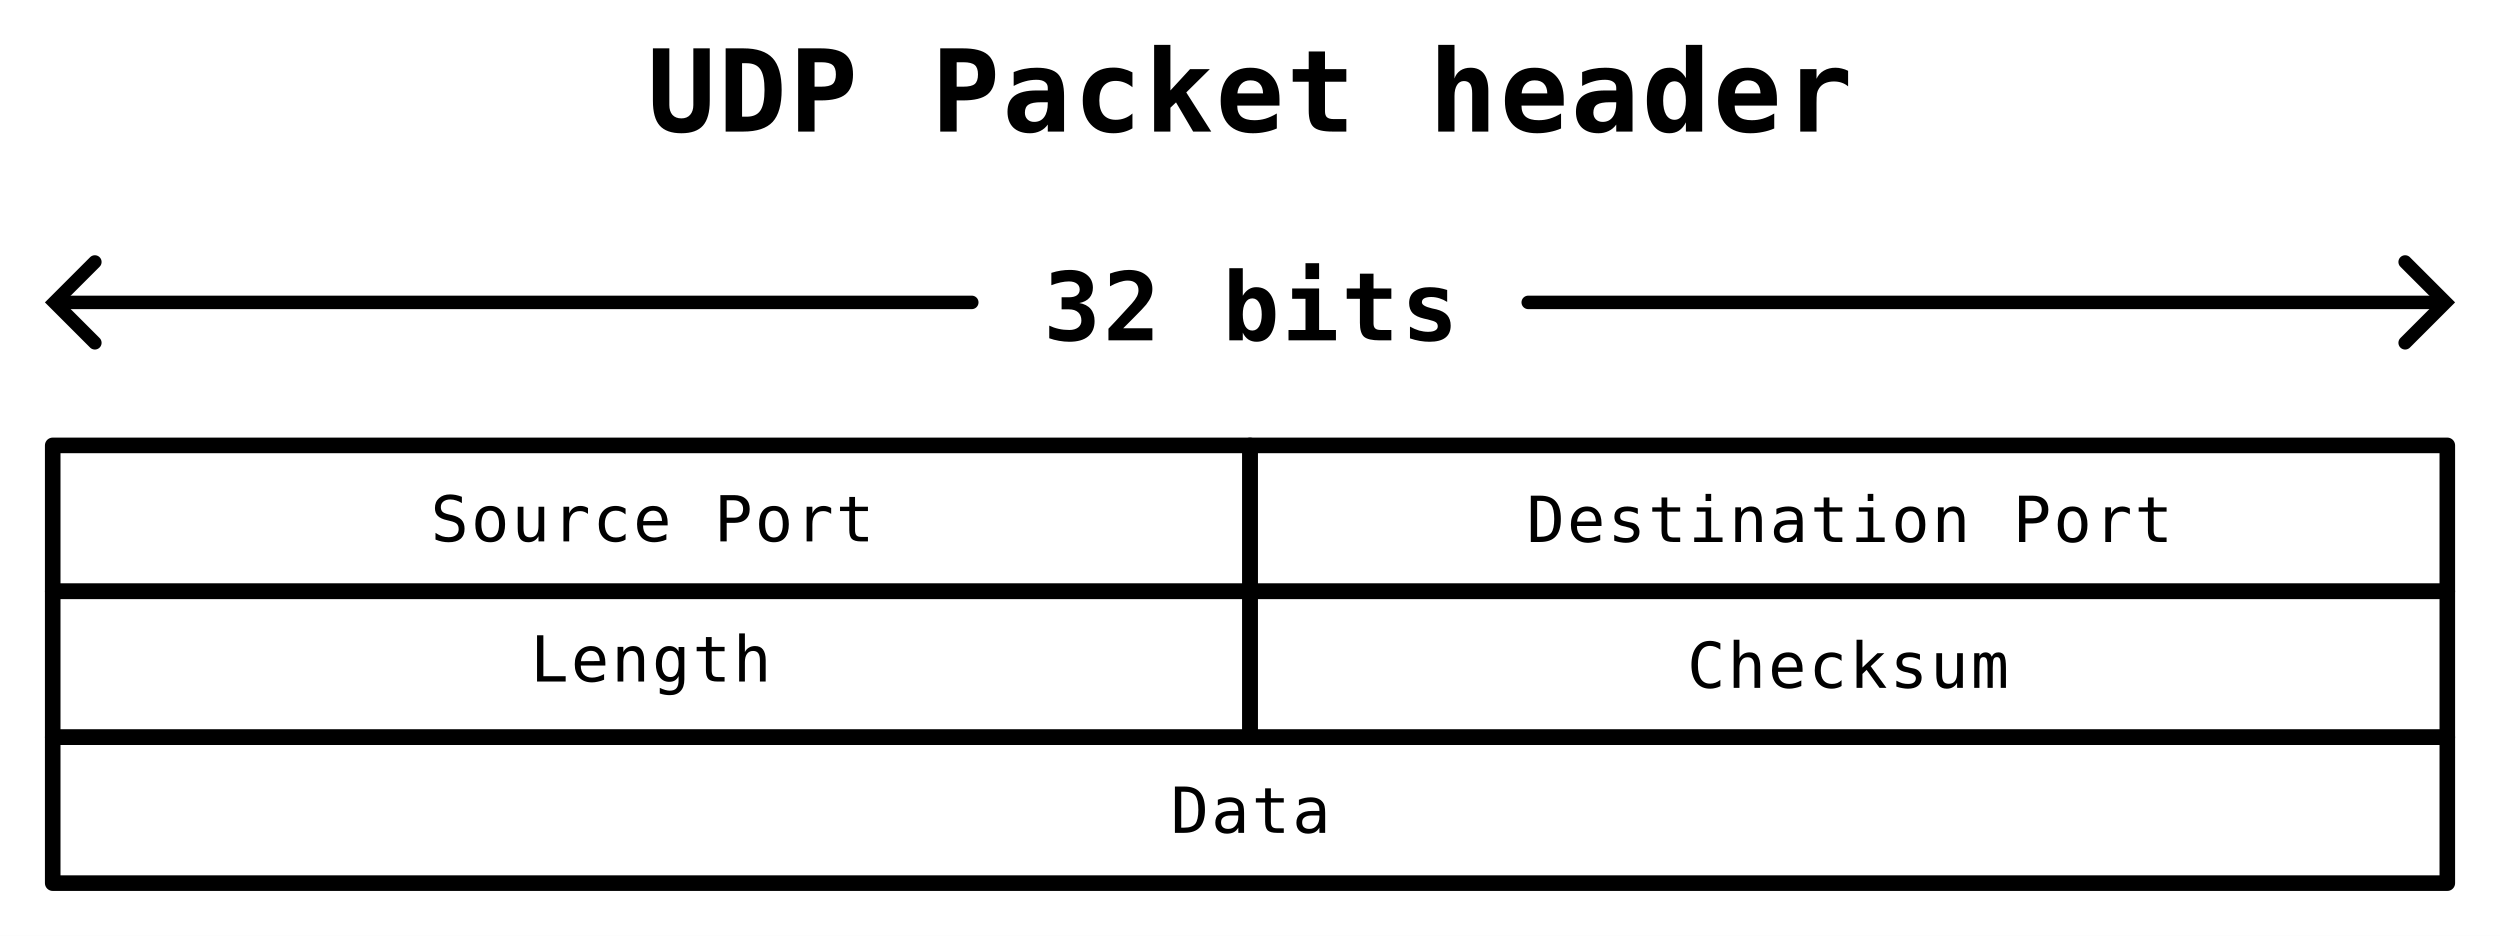
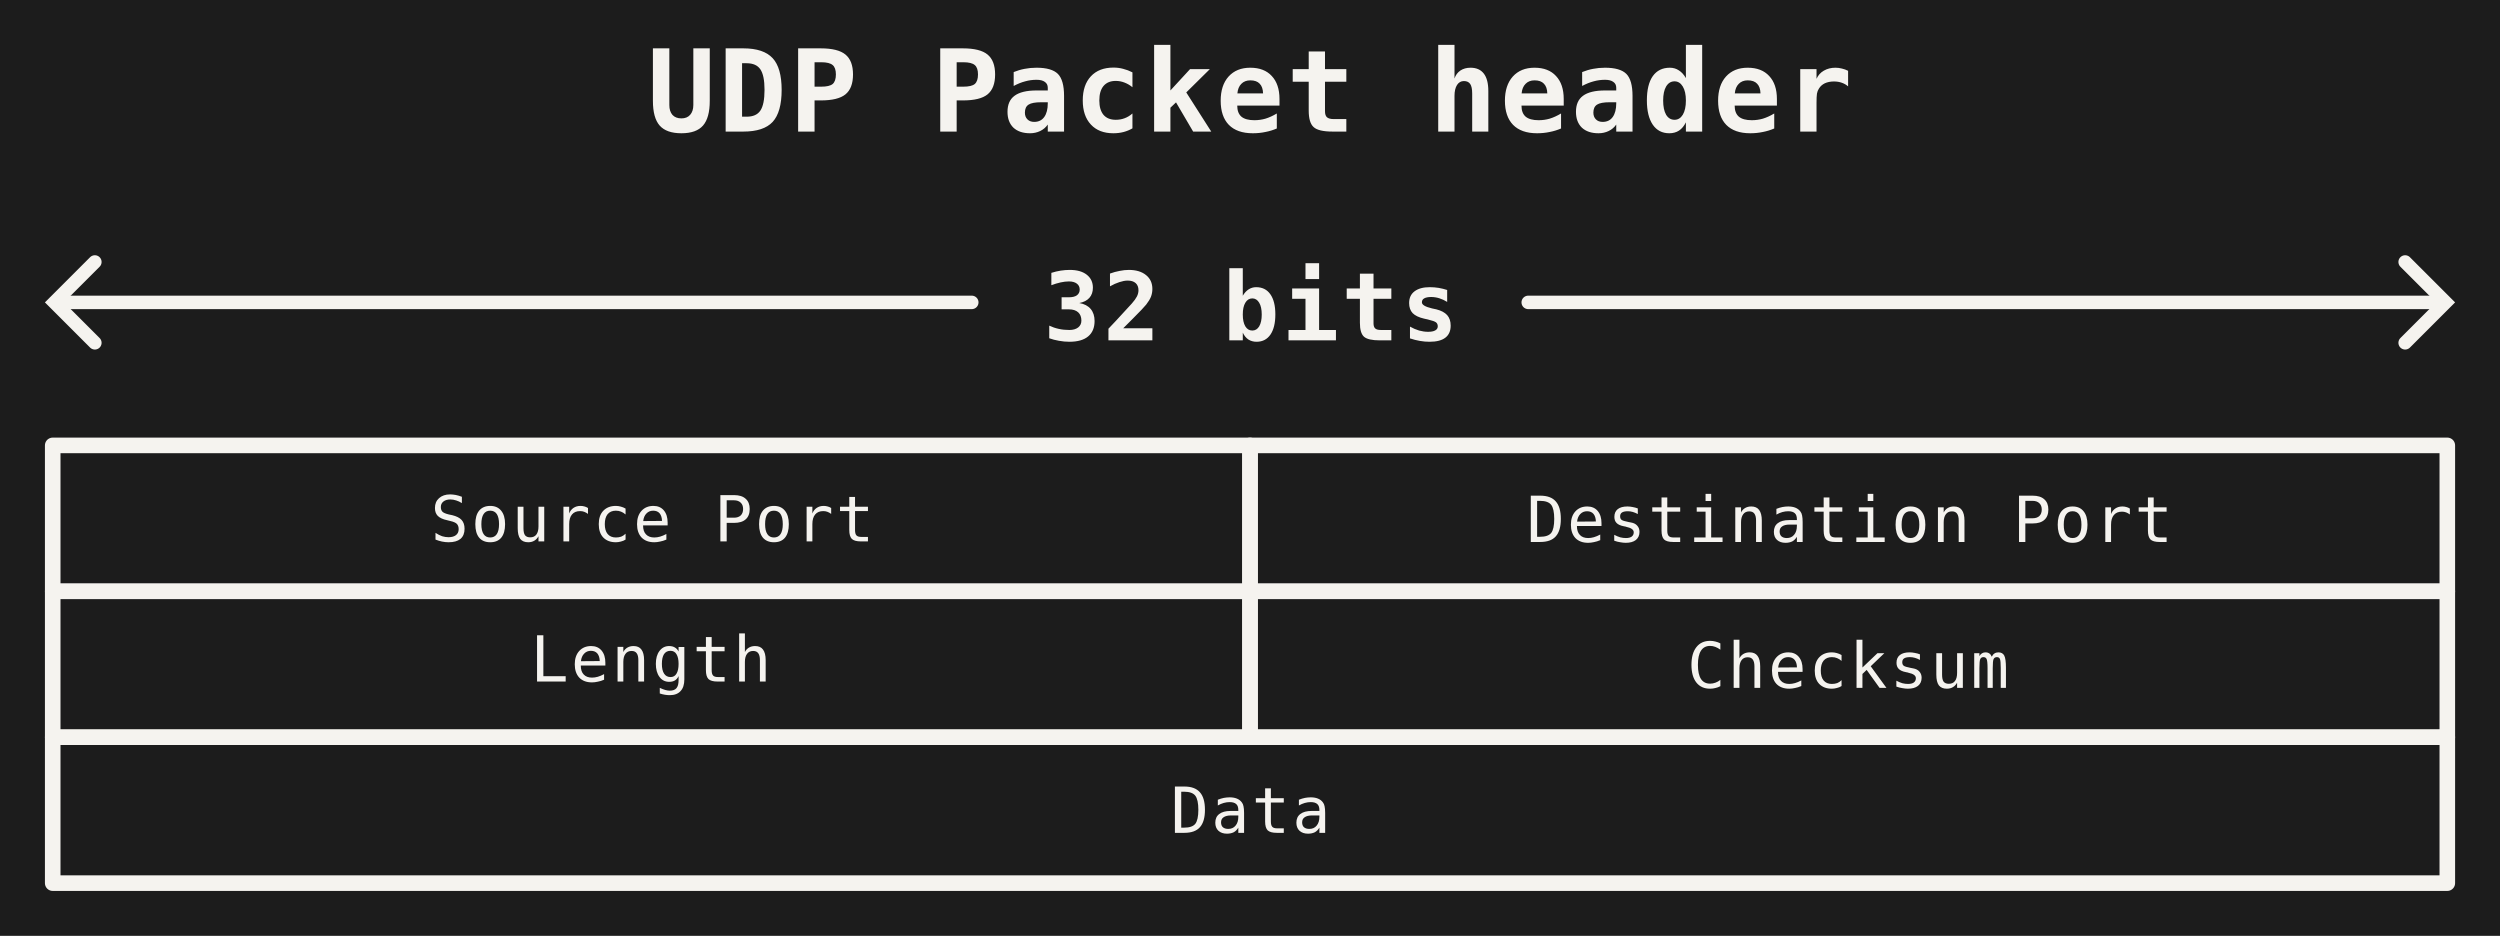
- <svg xmlns="http://www.w3.org/2000/svg" width="278.331mm" height="104.189mm" viewBox="0 0 278.331 104.189" version="1.1" id="svg1" xml:space="preserve">
+ <svg xmlns="http://www.w3.org/2000/svg" xmlns:xlink="http://www.w3.org/1999/xlink" width="278.331mm" height="104.189mm" viewBox="0 0 278.331 104.189" version="1.1" id="svg1" xml:space="preserve">
  <defs id="defs1">
+     <linearGradient id="swatch30">
+       <stop style="stop-color:#1c1c1c;stop-opacity:1;" offset="0" id="stop30" />
+     </linearGradient>
+     <linearGradient id="swatch8">
+       <stop style="stop-color:#f5f3ef;stop-opacity:1;" offset="0" id="stop8" />
+     </linearGradient>
    <marker style="overflow:visible" id="ArrowWideRounded-7" refX="0" refY="0" orient="auto-start-reverse" markerWidth="1" markerHeight="1" viewBox="0 0 1 1" preserveAspectRatio="xMidYMid">
      <path style="fill:none;stroke:context-stroke;stroke-width:1;stroke-linecap:round" d="M 3,-3 0,0 3,3" transform="rotate(180,0.125,0)" id="path4-5" />
    </marker>
    <marker style="overflow:visible" id="ArrowWideRounded-7-1" refX="0" refY="0" orient="auto-start-reverse" markerWidth="1" markerHeight="1" viewBox="0 0 1 1" preserveAspectRatio="xMidYMid">
      <path style="fill:none;stroke:context-stroke;stroke-width:1;stroke-linecap:round" d="M 3,-3 0,0 3,3" transform="rotate(180,0.125,0)" id="path4-5-5" />
    </marker>
+     <linearGradient xlink:href="#swatch8" id="linearGradient8" x1="136.617" y1="383.29" x2="153.33" y2="383.29" gradientUnits="userSpaceOnUse" />
+     <linearGradient xlink:href="#swatch8" id="linearGradient9" x1="194.114" y1="367.044" x2="229.132" y2="367.044" gradientUnits="userSpaceOnUse" />
+     <linearGradient xlink:href="#swatch8" id="linearGradient10" x1="65.604" y1="367.044" x2="91.046" y2="367.044" gradientUnits="userSpaceOnUse" />
+     <linearGradient xlink:href="#swatch8" id="linearGradient11" x1="176.238" y1="350.799" x2="247.007" y2="350.799" gradientUnits="userSpaceOnUse" />
+     <linearGradient xlink:href="#swatch8" id="linearGradient12" x1="54.225" y1="350.799" x2="102.425" y2="350.799" gradientUnits="userSpaceOnUse" />
+     <linearGradient xlink:href="#swatch8" id="linearGradient13" x1="37.917" y1="328.367" x2="170.968" y2="328.367" gradientUnits="userSpaceOnUse" />
+     <linearGradient xlink:href="#swatch8" id="linearGradient14" x1="82.05" y1="346.827" x2="126.736" y2="346.827" gradientUnits="userSpaceOnUse" />
+     <linearGradient xlink:href="#swatch8" id="linearGradient22" x1="-34.773" y1="370.547" x2="243.558" y2="370.547" gradientUnits="userSpaceOnUse" />
+     <linearGradient xlink:href="#swatch8" id="linearGradient23" x1="-29.773" y1="346.827" x2="73.417" y2="346.827" gradientUnits="userSpaceOnUse" />
+     <linearGradient xlink:href="#swatch8" id="linearGradient24" x1="135.369" y1="346.827" x2="238.559" y2="346.827" gradientUnits="userSpaceOnUse" />
+     <linearGradient xlink:href="#swatch8" id="linearGradient25" x1="11.676" y1="350.799" x2="144.974" y2="350.799" gradientUnits="userSpaceOnUse" />
+     <linearGradient xlink:href="#swatch8" id="linearGradient26" x1="11.676" y1="383.29" x2="278.271" y2="383.29" gradientUnits="userSpaceOnUse" />
+     <linearGradient xlink:href="#swatch8" id="linearGradient27" x1="144.974" y1="367.044" x2="278.271" y2="367.044" gradientUnits="userSpaceOnUse" />
+     <linearGradient xlink:href="#swatch8" id="linearGradient28" x1="11.676" y1="367.044" x2="144.974" y2="367.044" gradientUnits="userSpaceOnUse" />
+     <linearGradient xlink:href="#swatch8" id="linearGradient29" x1="144.974" y1="350.799" x2="278.271" y2="350.799" gradientUnits="userSpaceOnUse" />
+     <linearGradient xlink:href="#swatch30" id="linearGradient30" x1="-34.773" y1="370.547" x2="243.558" y2="370.547" gradientUnits="userSpaceOnUse" />
  </defs>
  <g id="layer1" transform="translate(34.77273,-318.4527)">
-     <rect style="fill:#ffffff;stroke:none;stroke-width:0;stroke-linecap:round;stroke-linejoin:round;stroke-dasharray:none;stroke-opacity:1" id="rect10" width="278.331" height="104.189" x="-34.773" y="318.453" />
+     <rect style="fill:url(#linearGradient30);stroke:url(#linearGradient22);stroke-width:0;stroke-linecap:round;stroke-linejoin:round;stroke-dasharray:none;stroke-opacity:1" id="rect10" width="278.331" height="104.189" x="-34.773" y="318.453" />
    <g id="g10">
-       <text xml:space="preserve" style="font-size:12.7px;line-height:1;font-family:'DejaVu Sans Mono';-inkscape-font-specification:'DejaVu Sans Mono';text-align:start;letter-spacing:0.265px;writing-mode:lr-tb;direction:ltr;text-anchor:start;fill:#363636;fill-rule:evenodd;stroke-width:0;stroke-miterlimit:3.7;stroke-dasharray:none" x="37.26" y="333.102" id="text1">
-         <tspan id="tspan1" x="37.26" y="333.102" style="font-weight:bold;font-size:12.7px;letter-spacing:0.265px;fill:#000000;fill-opacity:1;stroke:#000000;stroke-width:0;stroke-dasharray:none;stroke-opacity:1">UDP Packet header</tspan>
+       <text xml:space="preserve" style="font-size:12.7px;line-height:1;font-family:'DejaVu Sans Mono';-inkscape-font-specification:'DejaVu Sans Mono';text-align:start;letter-spacing:0.265px;writing-mode:lr-tb;direction:ltr;text-anchor:start;fill:url(#linearGradient13);fill-rule:evenodd;stroke-width:0;stroke-miterlimit:3.7;stroke-dasharray:none" x="37.26" y="333.102" id="text1">
+         <tspan id="tspan1" x="37.26" y="333.102" style="font-weight:bold;font-size:12.7px;letter-spacing:0.265px;fill:url(#linearGradient13);fill-opacity:1;stroke:#000000;stroke-width:0;stroke-dasharray:none;stroke-opacity:1">UDP Packet header</tspan>
      </text>
      <g id="g9">
        <g id="g8" transform="translate(0,5.291667)">
-           <text xml:space="preserve" style="font-size:10.583px;line-height:1;font-family:'DejaVu Sans Mono';-inkscape-font-specification:'DejaVu Sans Mono';text-align:start;letter-spacing:0.265px;writing-mode:lr-tb;direction:ltr;text-anchor:start;fill:#000000;fill-opacity:1;fill-rule:evenodd;stroke:#000000;stroke-width:0;stroke-miterlimit:3.7;stroke-dasharray:none;stroke-opacity:1" x="81.404" y="351.054" id="text2">
-             <tspan style="font-weight:bold;font-size:10.583px;stroke-width:0;stroke-dasharray:none" x="81.404" y="351.054" id="tspan3">32 bits</tspan>
+           <text xml:space="preserve" style="font-size:10.583px;line-height:1;font-family:'DejaVu Sans Mono';-inkscape-font-specification:'DejaVu Sans Mono';text-align:start;letter-spacing:0.265px;writing-mode:lr-tb;direction:ltr;text-anchor:start;fill:url(#linearGradient14);fill-opacity:1;fill-rule:evenodd;stroke:#000000;stroke-width:0;stroke-miterlimit:3.7;stroke-dasharray:none;stroke-opacity:1" x="81.404" y="351.054" id="text2">
+             <tspan style="font-weight:bold;font-size:10.583px;stroke-width:0;stroke-dasharray:none;fill:url(#linearGradient14)" x="81.404" y="351.054" id="tspan3">32 bits</tspan>
          </text>
          <g id="g7">
-             <path style="fill:#000000;stroke:#000000;stroke-width:1.5;stroke-linecap:round;stroke-linejoin:round;stroke-dasharray:none;stroke-opacity:1;marker-end:url(#ArrowWideRounded-7)" d="M 73.417,346.827 H -28.337" id="path2-6" />
-             <path style="fill:#000000;stroke:#000000;stroke-width:1.5;stroke-linecap:round;stroke-linejoin:round;stroke-dasharray:none;stroke-opacity:1;marker-end:url(#ArrowWideRounded-7-1)" d="M 135.369,346.827 H 237.123" id="path2-6-7" />
+             <path style="fill:none;stroke:url(#linearGradient23);stroke-width:1.5;stroke-linecap:round;stroke-linejoin:round;stroke-dasharray:none;stroke-opacity:1;marker-end:url(#ArrowWideRounded-7)" d="M 73.417,346.827 H -28.337" id="path2-6" />
+             <path style="fill:none;stroke:url(#linearGradient24);stroke-width:1.5;stroke-linecap:round;stroke-linejoin:round;stroke-dasharray:none;stroke-opacity:1;marker-end:url(#ArrowWideRounded-7-1)" d="M 135.369,346.827 H 237.123" id="path2-6-7" />
          </g>
        </g>
        <g id="g6" transform="translate(-40.57982,25.36239)">
-           <text xml:space="preserve" style="font-size:7.056px;line-height:1;font-family:'DejaVu Sans Mono';-inkscape-font-specification:'DejaVu Sans Mono';text-align:start;letter-spacing:0.265px;writing-mode:lr-tb;direction:ltr;text-anchor:start;fill:#000000;fill-opacity:1;fill-rule:evenodd;stroke:none;stroke-width:0.614;stroke-miterlimit:3.7;stroke-opacity:1" x="53.746" y="353.367" id="text4">
-             <tspan id="tspan4" style="stroke:none;stroke-width:0.614" x="53.746" y="353.367">Source Port</tspan>
+           <text xml:space="preserve" style="font-size:7.056px;line-height:1;font-family:'DejaVu Sans Mono';-inkscape-font-specification:'DejaVu Sans Mono';text-align:start;letter-spacing:0.265px;writing-mode:lr-tb;direction:ltr;text-anchor:start;fill:url(#linearGradient12);fill-opacity:1;fill-rule:evenodd;stroke:none;stroke-width:0.614;stroke-miterlimit:3.7;stroke-opacity:1" x="53.746" y="353.367" id="text4">
+             <tspan id="tspan4" style="stroke:none;stroke-width:0.614;fill:url(#linearGradient12)" x="53.746" y="353.367">Source Port</tspan>
          </text>
-           <text xml:space="preserve" style="font-size:7.056px;line-height:1;font-family:'DejaVu Sans Mono';-inkscape-font-specification:'DejaVu Sans Mono';text-align:start;letter-spacing:0.265px;writing-mode:lr-tb;direction:ltr;text-anchor:start;fill:#000000;fill-opacity:1;fill-rule:evenodd;stroke:none;stroke-width:0.614;stroke-miterlimit:3.7;stroke-opacity:1" x="175.766" y="353.429" id="text4-5">
-             <tspan id="tspan4-5" style="stroke:none;stroke-width:0.614" x="175.766" y="353.429">Destination Port</tspan>
+           <text xml:space="preserve" style="font-size:7.056px;line-height:1;font-family:'DejaVu Sans Mono';-inkscape-font-specification:'DejaVu Sans Mono';text-align:start;letter-spacing:0.265px;writing-mode:lr-tb;direction:ltr;text-anchor:start;fill:url(#linearGradient11);fill-opacity:1;fill-rule:evenodd;stroke:none;stroke-width:0.614;stroke-miterlimit:3.7;stroke-opacity:1" x="175.766" y="353.429" id="text4-5">
+             <tspan id="tspan4-5" style="stroke:none;stroke-width:0.614;fill:url(#linearGradient11)" x="175.766" y="353.429">Destination Port</tspan>
          </text>
-           <text xml:space="preserve" style="font-size:7.056px;line-height:1;font-family:'DejaVu Sans Mono';-inkscape-font-specification:'DejaVu Sans Mono';text-align:start;letter-spacing:0.265px;writing-mode:lr-tb;direction:ltr;text-anchor:start;fill:#000000;fill-opacity:1;fill-rule:evenodd;stroke:none;stroke-width:0.614;stroke-miterlimit:3.7;stroke-opacity:1" x="64.863" y="368.967" id="text10">
-             <tspan id="tspan10" style="font-size:7.056px;stroke-width:0.614" x="64.863" y="368.967">Length</tspan>
+           <text xml:space="preserve" style="font-size:7.056px;line-height:1;font-family:'DejaVu Sans Mono';-inkscape-font-specification:'DejaVu Sans Mono';text-align:start;letter-spacing:0.265px;writing-mode:lr-tb;direction:ltr;text-anchor:start;fill:url(#linearGradient10);fill-opacity:1;fill-rule:evenodd;stroke:none;stroke-width:0.614;stroke-miterlimit:3.7;stroke-opacity:1" x="64.863" y="368.967" id="text10">
+             <tspan id="tspan10" style="font-size:7.056px;stroke-width:0.614;fill:url(#linearGradient10)" x="64.863" y="368.967">Length</tspan>
          </text>
-           <text xml:space="preserve" style="font-size:7.056px;line-height:1;font-family:'DejaVu Sans Mono';-inkscape-font-specification:'DejaVu Sans Mono';text-align:start;letter-spacing:0.265px;writing-mode:lr-tb;direction:ltr;text-anchor:start;fill:#000000;fill-opacity:1;fill-rule:evenodd;stroke:none;stroke-width:0.614;stroke-miterlimit:3.7;stroke-opacity:1" x="193.635" y="369.675" id="text11">
-             <tspan id="tspan11" style="stroke-width:0.614" x="193.635" y="369.675">Checksum</tspan>
+           <text xml:space="preserve" style="font-size:7.056px;line-height:1;font-family:'DejaVu Sans Mono';-inkscape-font-specification:'DejaVu Sans Mono';text-align:start;letter-spacing:0.265px;writing-mode:lr-tb;direction:ltr;text-anchor:start;fill:url(#linearGradient9);fill-opacity:1;fill-rule:evenodd;stroke:none;stroke-width:0.614;stroke-miterlimit:3.7;stroke-opacity:1" x="193.635" y="369.675" id="text11">
+             <tspan id="tspan11" style="stroke-width:0.614;fill:url(#linearGradient9)" x="193.635" y="369.675">Checksum</tspan>
          </text>
-           <text xml:space="preserve" style="font-size:7.056px;line-height:1;font-family:'DejaVu Sans Mono';-inkscape-font-specification:'DejaVu Sans Mono';text-align:start;letter-spacing:0.265px;writing-mode:lr-tb;direction:ltr;text-anchor:start;fill:#000000;fill-opacity:1;fill-rule:evenodd;stroke:none;stroke-width:0.614;stroke-miterlimit:3.7;stroke-opacity:1" x="136.145" y="385.812" id="text14">
-             <tspan id="tspan14" style="stroke-width:0.614" x="136.145" y="385.812">Data</tspan>
+           <text xml:space="preserve" style="font-size:7.056px;line-height:1;font-family:'DejaVu Sans Mono';-inkscape-font-specification:'DejaVu Sans Mono';text-align:start;letter-spacing:0.265px;writing-mode:lr-tb;direction:ltr;text-anchor:start;fill:url(#linearGradient8);fill-opacity:1;fill-rule:evenodd;stroke:none;stroke-width:0.614;stroke-miterlimit:3.7;stroke-opacity:1" x="136.145" y="385.812" id="text14">
+             <tspan id="tspan14" style="stroke-width:0.614;fill:url(#linearGradient8)" x="136.145" y="385.812">Data</tspan>
          </text>
-           <rect style="fill:none;stroke:#000000;stroke-width:1.734;stroke-linecap:round;stroke-linejoin:round;stroke-dasharray:none;stroke-opacity:1" id="rect4" width="133.298" height="16.245" x="11.676" y="342.676" />
-           <rect style="fill:none;stroke:#000000;stroke-width:1.734;stroke-linecap:round;stroke-linejoin:round;stroke-dasharray:none;stroke-opacity:1" id="rect4-0" width="133.298" height="16.245" x="144.974" y="342.676" />
-           <rect style="fill:none;stroke:#000000;stroke-width:1.734;stroke-linecap:round;stroke-linejoin:round;stroke-dasharray:none;stroke-opacity:1" id="rect4-4" width="133.298" height="16.245" x="11.676" y="358.922" />
-           <rect style="fill:none;stroke:#000000;stroke-width:1.734;stroke-linecap:round;stroke-linejoin:round;stroke-dasharray:none;stroke-opacity:1" id="rect4-0-78" width="133.298" height="16.245" x="144.974" y="358.922" />
-           <rect style="fill:none;stroke:#000000;stroke-width:1.734;stroke-linecap:round;stroke-linejoin:round;stroke-dasharray:none;stroke-opacity:1" id="rect5-2" width="266.596" height="16.245" x="11.676" y="375.167" />
+           <rect style="fill:none;stroke:url(#linearGradient25);stroke-width:1.734;stroke-linecap:round;stroke-linejoin:round;stroke-dasharray:none;stroke-opacity:1" id="rect4" width="133.298" height="16.245" x="11.676" y="342.676" />
+           <rect style="fill:none;stroke:url(#linearGradient29);stroke-width:1.734;stroke-linecap:round;stroke-linejoin:round;stroke-dasharray:none;stroke-opacity:1" id="rect4-0" width="133.298" height="16.245" x="144.974" y="342.676" />
+           <rect style="fill:none;stroke:url(#linearGradient28);stroke-width:1.734;stroke-linecap:round;stroke-linejoin:round;stroke-dasharray:none;stroke-opacity:1" id="rect4-4" width="133.298" height="16.245" x="11.676" y="358.922" />
+           <rect style="fill:none;stroke:url(#linearGradient27);stroke-width:1.734;stroke-linecap:round;stroke-linejoin:round;stroke-dasharray:none;stroke-opacity:1" id="rect4-0-78" width="133.298" height="16.245" x="144.974" y="358.922" />
+           <rect style="fill:none;stroke:url(#linearGradient26);stroke-width:1.734;stroke-linecap:round;stroke-linejoin:round;stroke-dasharray:none;stroke-opacity:1" id="rect5-2" width="266.596" height="16.245" x="11.676" y="375.167" />
        </g>
      </g>
    </g>
  </g>
</svg>
